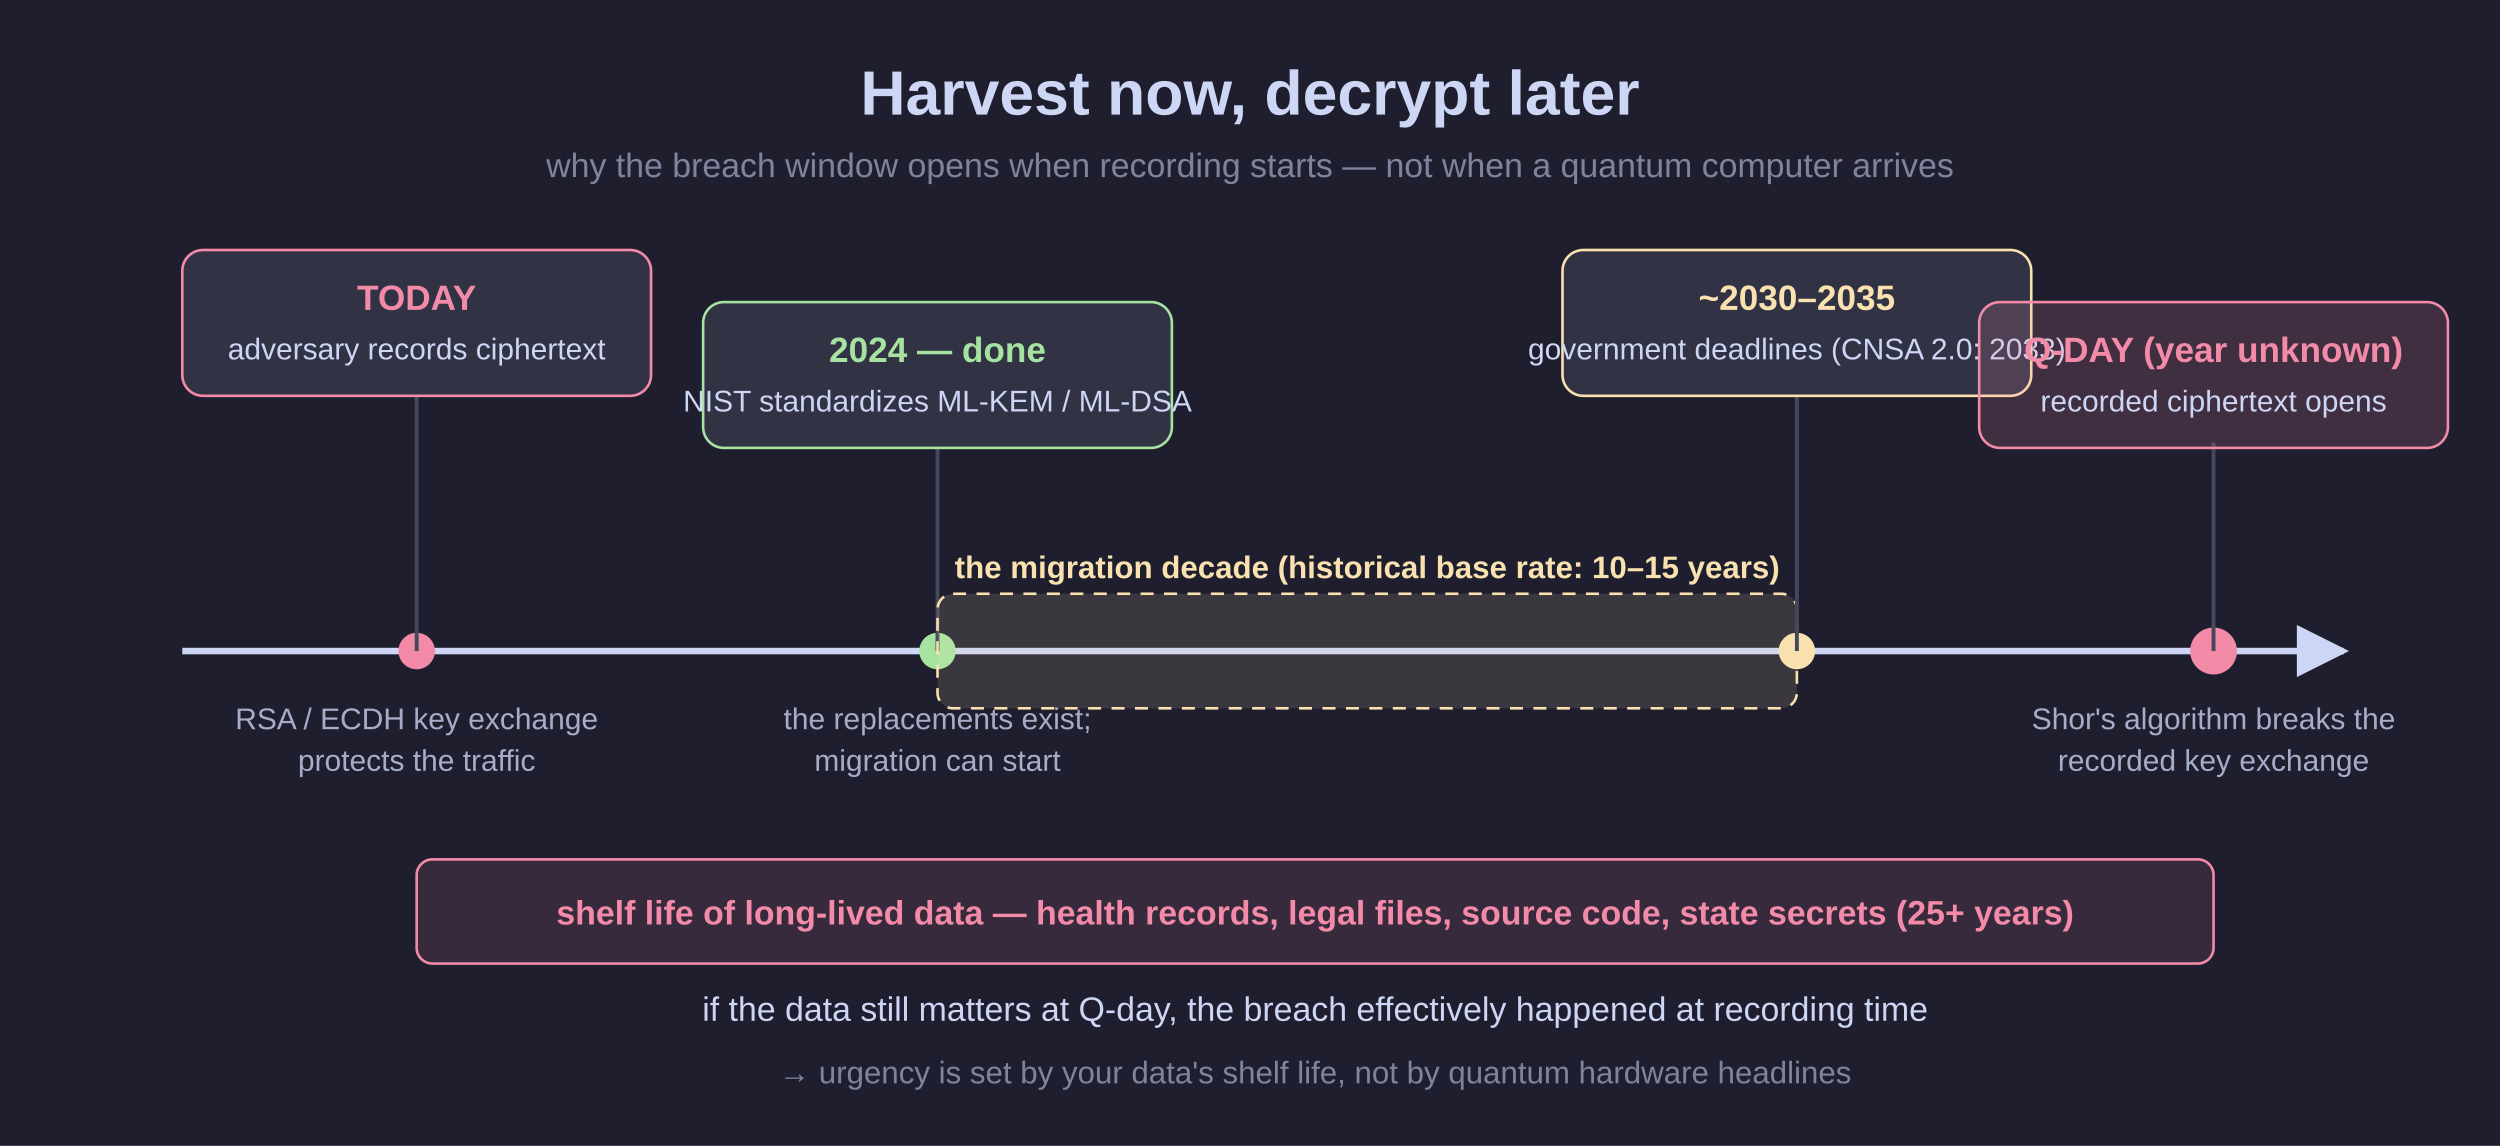
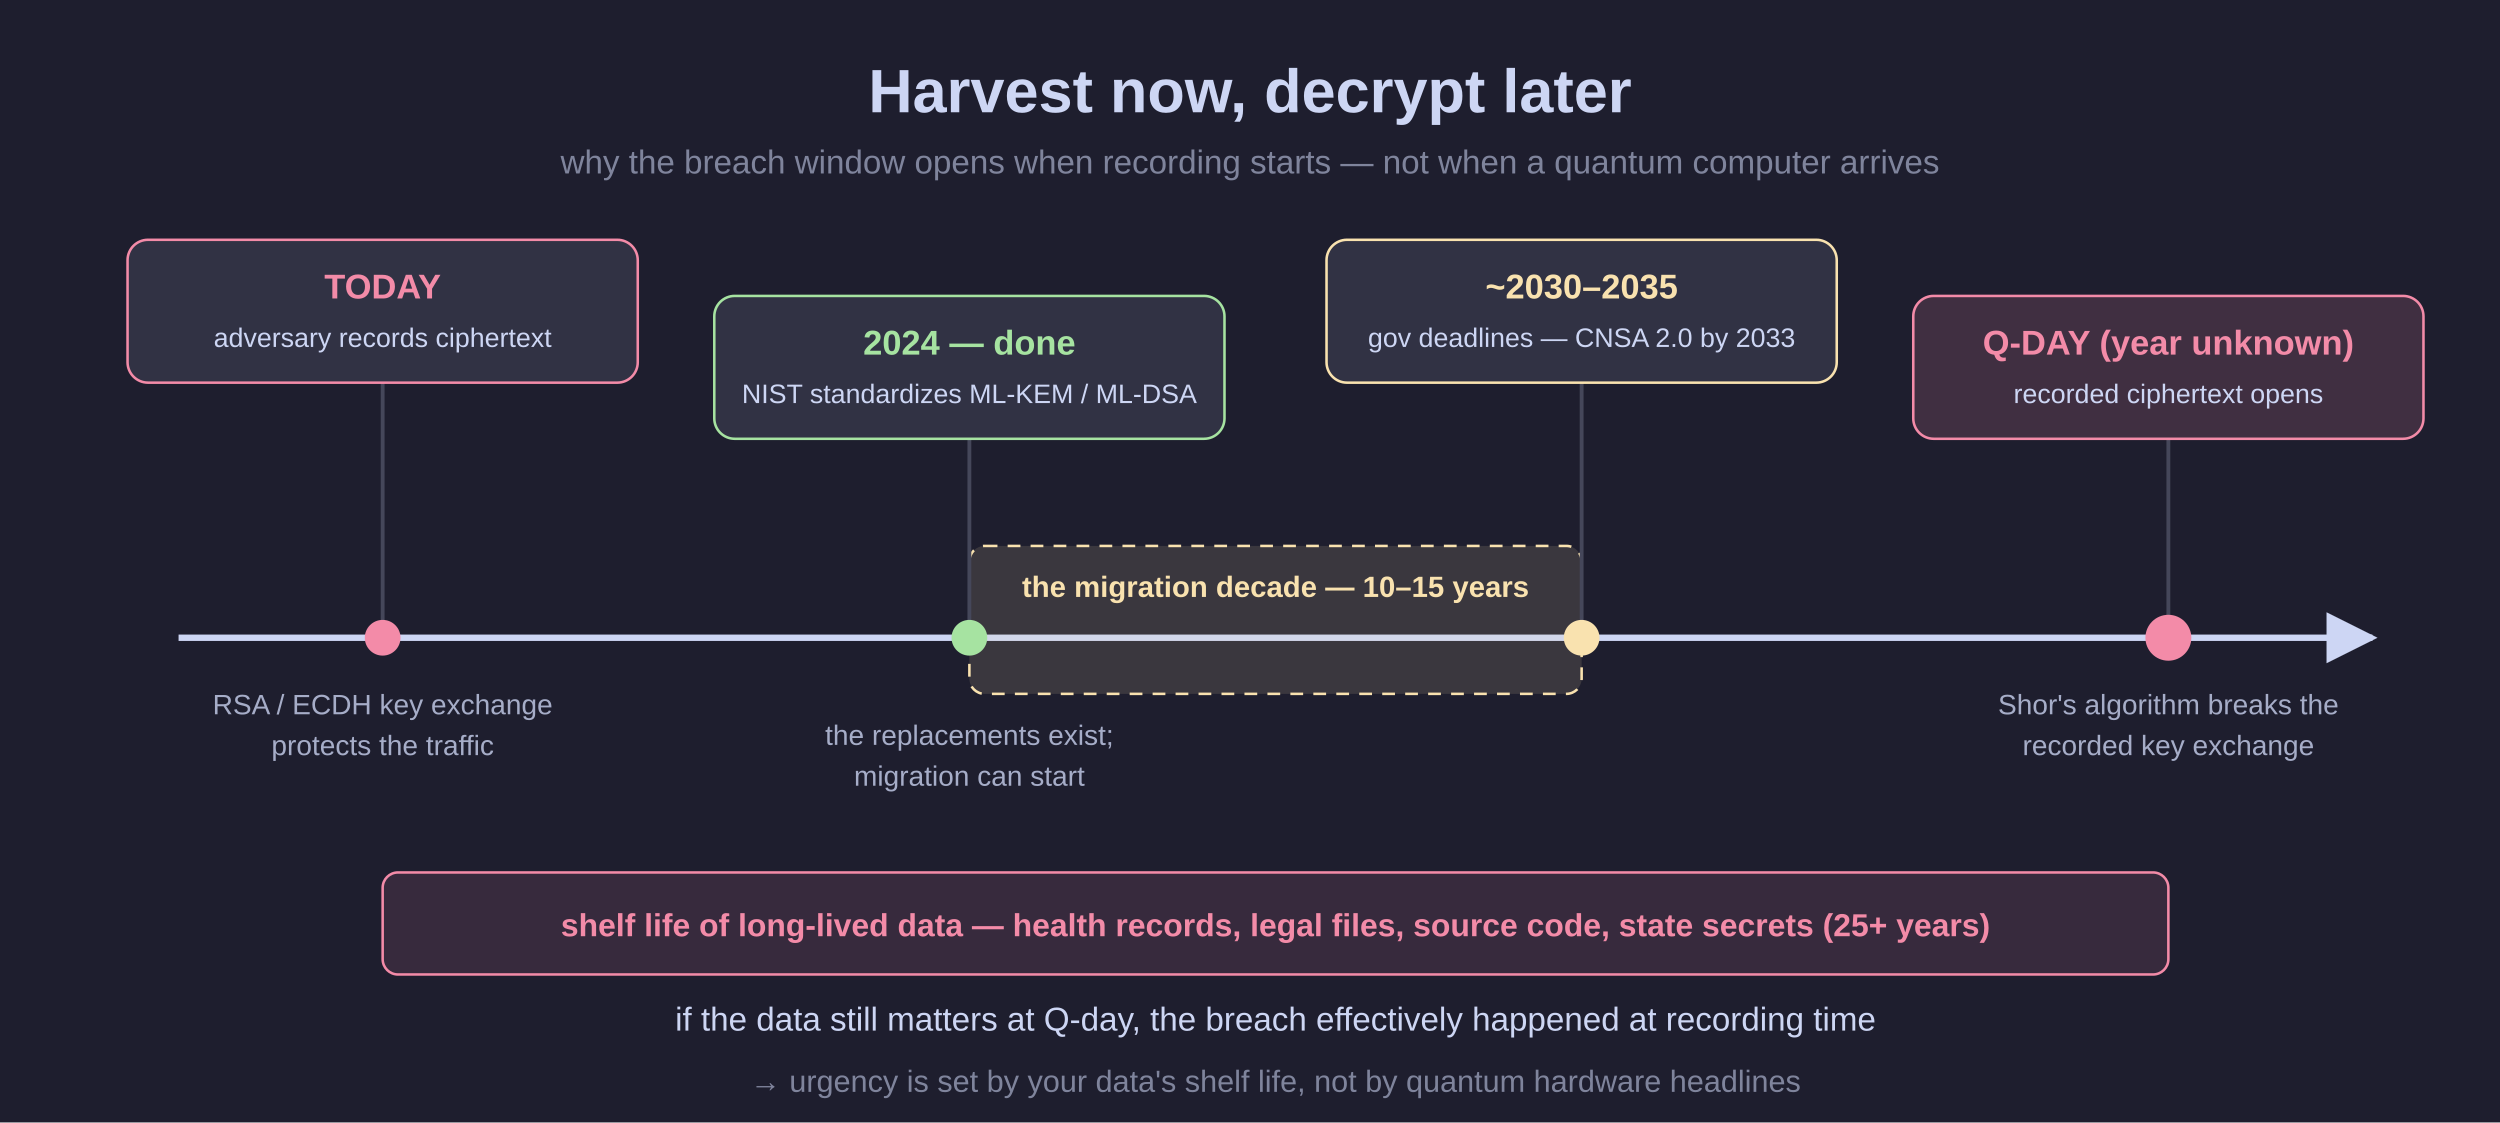
- <svg xmlns="http://www.w3.org/2000/svg" width="960" height="440" viewBox="0 0 960 440" font-family="Segoe UI, Arial, sans-serif">
+ <svg xmlns="http://www.w3.org/2000/svg" width="980" height="440" viewBox="0 0 980 440" font-family="Segoe UI, Arial, sans-serif">
  <defs>
    <marker id="tarr" viewBox="0 0 10 10" refX="9" refY="5" markerWidth="8" markerHeight="8" orient="auto-start-reverse">
      <path d="M 0 0 L 10 5 L 0 10 z" fill="#cdd6f4" />
    </marker>
  </defs>
-   <rect width="960" height="440" fill="#1e1e2e" />
-   <text x="480" y="44" fill="#cdd6f4" font-size="24" font-weight="700" text-anchor="middle">Harvest now, decrypt later</text>
-   <text x="480" y="68" fill="#7f849c" font-size="13" text-anchor="middle">why the breach window opens when recording starts — not when a quantum computer arrives</text>
-   <line x1="70" y1="250" x2="900" y2="250" stroke="#cdd6f4" stroke-width="2.5" marker-end="url(#tarr)" />
-   <text x="908" y="238" fill="#7f849c" font-size="12" text-anchor="start" />
-   <circle cx="160" cy="250" r="7" fill="#f38ba8" />
-   <line x1="160" y1="250" x2="160" y2="150" stroke="#45475a" stroke-width="1.5" />
-   <rect x="70" y="96" width="180" height="56" rx="8" fill="#313244" stroke="#f38ba8" />
-   <text x="160" y="119" fill="#f38ba8" font-size="13.5" font-weight="700" text-anchor="middle">TODAY</text>
-   <text x="160" y="138" fill="#cdd6f4" font-size="11.5" text-anchor="middle">adversary records ciphertext</text>
-   <text x="160" y="280" fill="#a6adc8" font-size="11.5" text-anchor="middle">RSA / ECDH key exchange</text>
-   <text x="160" y="296" fill="#a6adc8" font-size="11.5" text-anchor="middle">protects the traffic</text>
-   <circle cx="360" cy="250" r="7" fill="#a6e3a1" />
-   <line x1="360" y1="250" x2="360" y2="170" stroke="#45475a" stroke-width="1.5" />
-   <rect x="270" y="116" width="180" height="56" rx="8" fill="#313244" stroke="#a6e3a1" />
-   <text x="360" y="139" fill="#a6e3a1" font-size="13.5" font-weight="700" text-anchor="middle">2024 — done</text>
-   <text x="360" y="158" fill="#cdd6f4" font-size="11.5" text-anchor="middle">NIST standardizes ML-KEM / ML-DSA</text>
-   <text x="360" y="280" fill="#a6adc8" font-size="11.5" text-anchor="middle">the replacements exist;</text>
-   <text x="360" y="296" fill="#a6adc8" font-size="11.5" text-anchor="middle">migration can start</text>
-   <rect x="360" y="228" width="330" height="44" rx="6" fill="#f9e2af" fill-opacity="0.13" stroke="#f9e2af" stroke-dasharray="5 4" />
-   <text x="525" y="222" fill="#f9e2af" font-size="12" font-weight="700" text-anchor="middle">the migration decade (historical base rate: 10–15 years)</text>
-   <circle cx="690" cy="250" r="7" fill="#f9e2af" />
-   <line x1="690" y1="250" x2="690" y2="150" stroke="#45475a" stroke-width="1.5" />
-   <rect x="600" y="96" width="180" height="56" rx="8" fill="#313244" stroke="#f9e2af" />
-   <text x="690" y="119" fill="#f9e2af" font-size="13.5" font-weight="700" text-anchor="middle">~2030–2035</text>
-   <text x="690" y="138" fill="#cdd6f4" font-size="11.5" text-anchor="middle">government deadlines (CNSA 2.0: 2033)</text>
+   <rect width="980" height="440" fill="#1e1e2e" />
+   <text x="490" y="44" fill="#cdd6f4" font-size="24" font-weight="700" text-anchor="middle">Harvest now, decrypt later</text>
+   <text x="490" y="68" fill="#7f849c" font-size="13" text-anchor="middle">why the breach window opens when recording starts — not when a quantum computer arrives</text>
+   <line x1="70" y1="250" x2="930" y2="250" stroke="#cdd6f4" stroke-width="2.5" marker-end="url(#tarr)" />
+   <rect x="380" y="214" width="240" height="58" rx="6" fill="#f9e2af" fill-opacity="0.13" stroke="#f9e2af" stroke-dasharray="5 4" />
+   <text x="500" y="234" fill="#f9e2af" font-size="11.5" font-weight="700" text-anchor="middle">the migration decade — 10–15 years</text>
+   <line x1="150" y1="250" x2="150" y2="150" stroke="#45475a" stroke-width="1.5" />
+   <circle cx="150" cy="250" r="7" fill="#f38ba8" />
+   <rect x="50" y="94" width="200" height="56" rx="8" fill="#313244" stroke="#f38ba8" />
+   <text x="150" y="117" fill="#f38ba8" font-size="13.5" font-weight="700" text-anchor="middle">TODAY</text>
+   <text x="150" y="136" fill="#cdd6f4" font-size="10.5" text-anchor="middle">adversary records ciphertext</text>
+   <text x="150" y="280" fill="#a6adc8" font-size="11" text-anchor="middle">RSA / ECDH key exchange</text>
+   <text x="150" y="296" fill="#a6adc8" font-size="11" text-anchor="middle">protects the traffic</text>
+   <line x1="380" y1="250" x2="380" y2="172" stroke="#45475a" stroke-width="1.5" />
+   <circle cx="380" cy="250" r="7" fill="#a6e3a1" />
+   <rect x="280" y="116" width="200" height="56" rx="8" fill="#313244" stroke="#a6e3a1" />
+   <text x="380" y="139" fill="#a6e3a1" font-size="13.5" font-weight="700" text-anchor="middle">2024 — done</text>
+   <text x="380" y="158" fill="#cdd6f4" font-size="10.5" text-anchor="middle">NIST standardizes ML-KEM / ML-DSA</text>
+   <text x="380" y="292" fill="#a6adc8" font-size="11" text-anchor="middle">the replacements exist;</text>
+   <text x="380" y="308" fill="#a6adc8" font-size="11" text-anchor="middle">migration can start</text>
+   <line x1="620" y1="250" x2="620" y2="150" stroke="#45475a" stroke-width="1.5" />
+   <circle cx="620" cy="250" r="7" fill="#f9e2af" />
+   <rect x="520" y="94" width="200" height="56" rx="8" fill="#313244" stroke="#f9e2af" />
+   <text x="620" y="117" fill="#f9e2af" font-size="13.5" font-weight="700" text-anchor="middle">~2030–2035</text>
+   <text x="620" y="136" fill="#cdd6f4" font-size="10.5" text-anchor="middle">gov deadlines — CNSA 2.0 by 2033</text>
+   <line x1="850" y1="250" x2="850" y2="172" stroke="#45475a" stroke-width="1.5" />
  <circle cx="850" cy="250" r="9" fill="#f38ba8" />
-   <line x1="850" y1="250" x2="850" y2="170" stroke="#45475a" stroke-width="1.5" />
-   <rect x="760" y="116" width="180" height="56" rx="8" fill="#f38ba8" fill-opacity="0.16" stroke="#f38ba8" />
+   <rect x="750" y="116" width="200" height="56" rx="8" fill="#f38ba8" fill-opacity="0.16" stroke="#f38ba8" />
  <text x="850" y="139" fill="#f38ba8" font-size="13.5" font-weight="700" text-anchor="middle">Q-DAY (year unknown)</text>
-   <text x="850" y="158" fill="#cdd6f4" font-size="11.5" text-anchor="middle">recorded ciphertext opens</text>
-   <text x="850" y="280" fill="#a6adc8" font-size="11.5" text-anchor="middle">Shor's algorithm breaks the</text>
-   <text x="850" y="296" fill="#a6adc8" font-size="11.5" text-anchor="middle">recorded key exchange</text>
-   <rect x="160" y="330" width="690" height="40" rx="6" fill="#f38ba8" fill-opacity="0.12" stroke="#f38ba8" />
-   <text x="505" y="355" fill="#f38ba8" font-size="13" font-weight="700" text-anchor="middle">shelf life of long-lived data — health records, legal files, source code, state secrets (25+ years)</text>
-   <text x="505" y="392" fill="#cdd6f4" font-size="13" text-anchor="middle">if the data still matters at Q-day, the breach effectively happened at recording time</text>
-   <text x="505" y="416" fill="#7f849c" font-size="12" text-anchor="middle">→ urgency is set by your data's shelf life, not by quantum hardware headlines</text>
+   <text x="850" y="158" fill="#cdd6f4" font-size="10.5" text-anchor="middle">recorded ciphertext opens</text>
+   <text x="850" y="280" fill="#a6adc8" font-size="11" text-anchor="middle">Shor's algorithm breaks the</text>
+   <text x="850" y="296" fill="#a6adc8" font-size="11" text-anchor="middle">recorded key exchange</text>
+   <rect x="150" y="342" width="700" height="40" rx="6" fill="#f38ba8" fill-opacity="0.12" stroke="#f38ba8" />
+   <text x="500" y="367" fill="#f38ba8" font-size="12.5" font-weight="700" text-anchor="middle">shelf life of long-lived data — health records, legal files, source code, state secrets (25+ years)</text>
+   <text x="500" y="404" fill="#cdd6f4" font-size="13" text-anchor="middle">if the data still matters at Q-day, the breach effectively happened at recording time</text>
+   <text x="500" y="428" fill="#7f849c" font-size="12" text-anchor="middle">→ urgency is set by your data's shelf life, not by quantum hardware headlines</text>
</svg>
